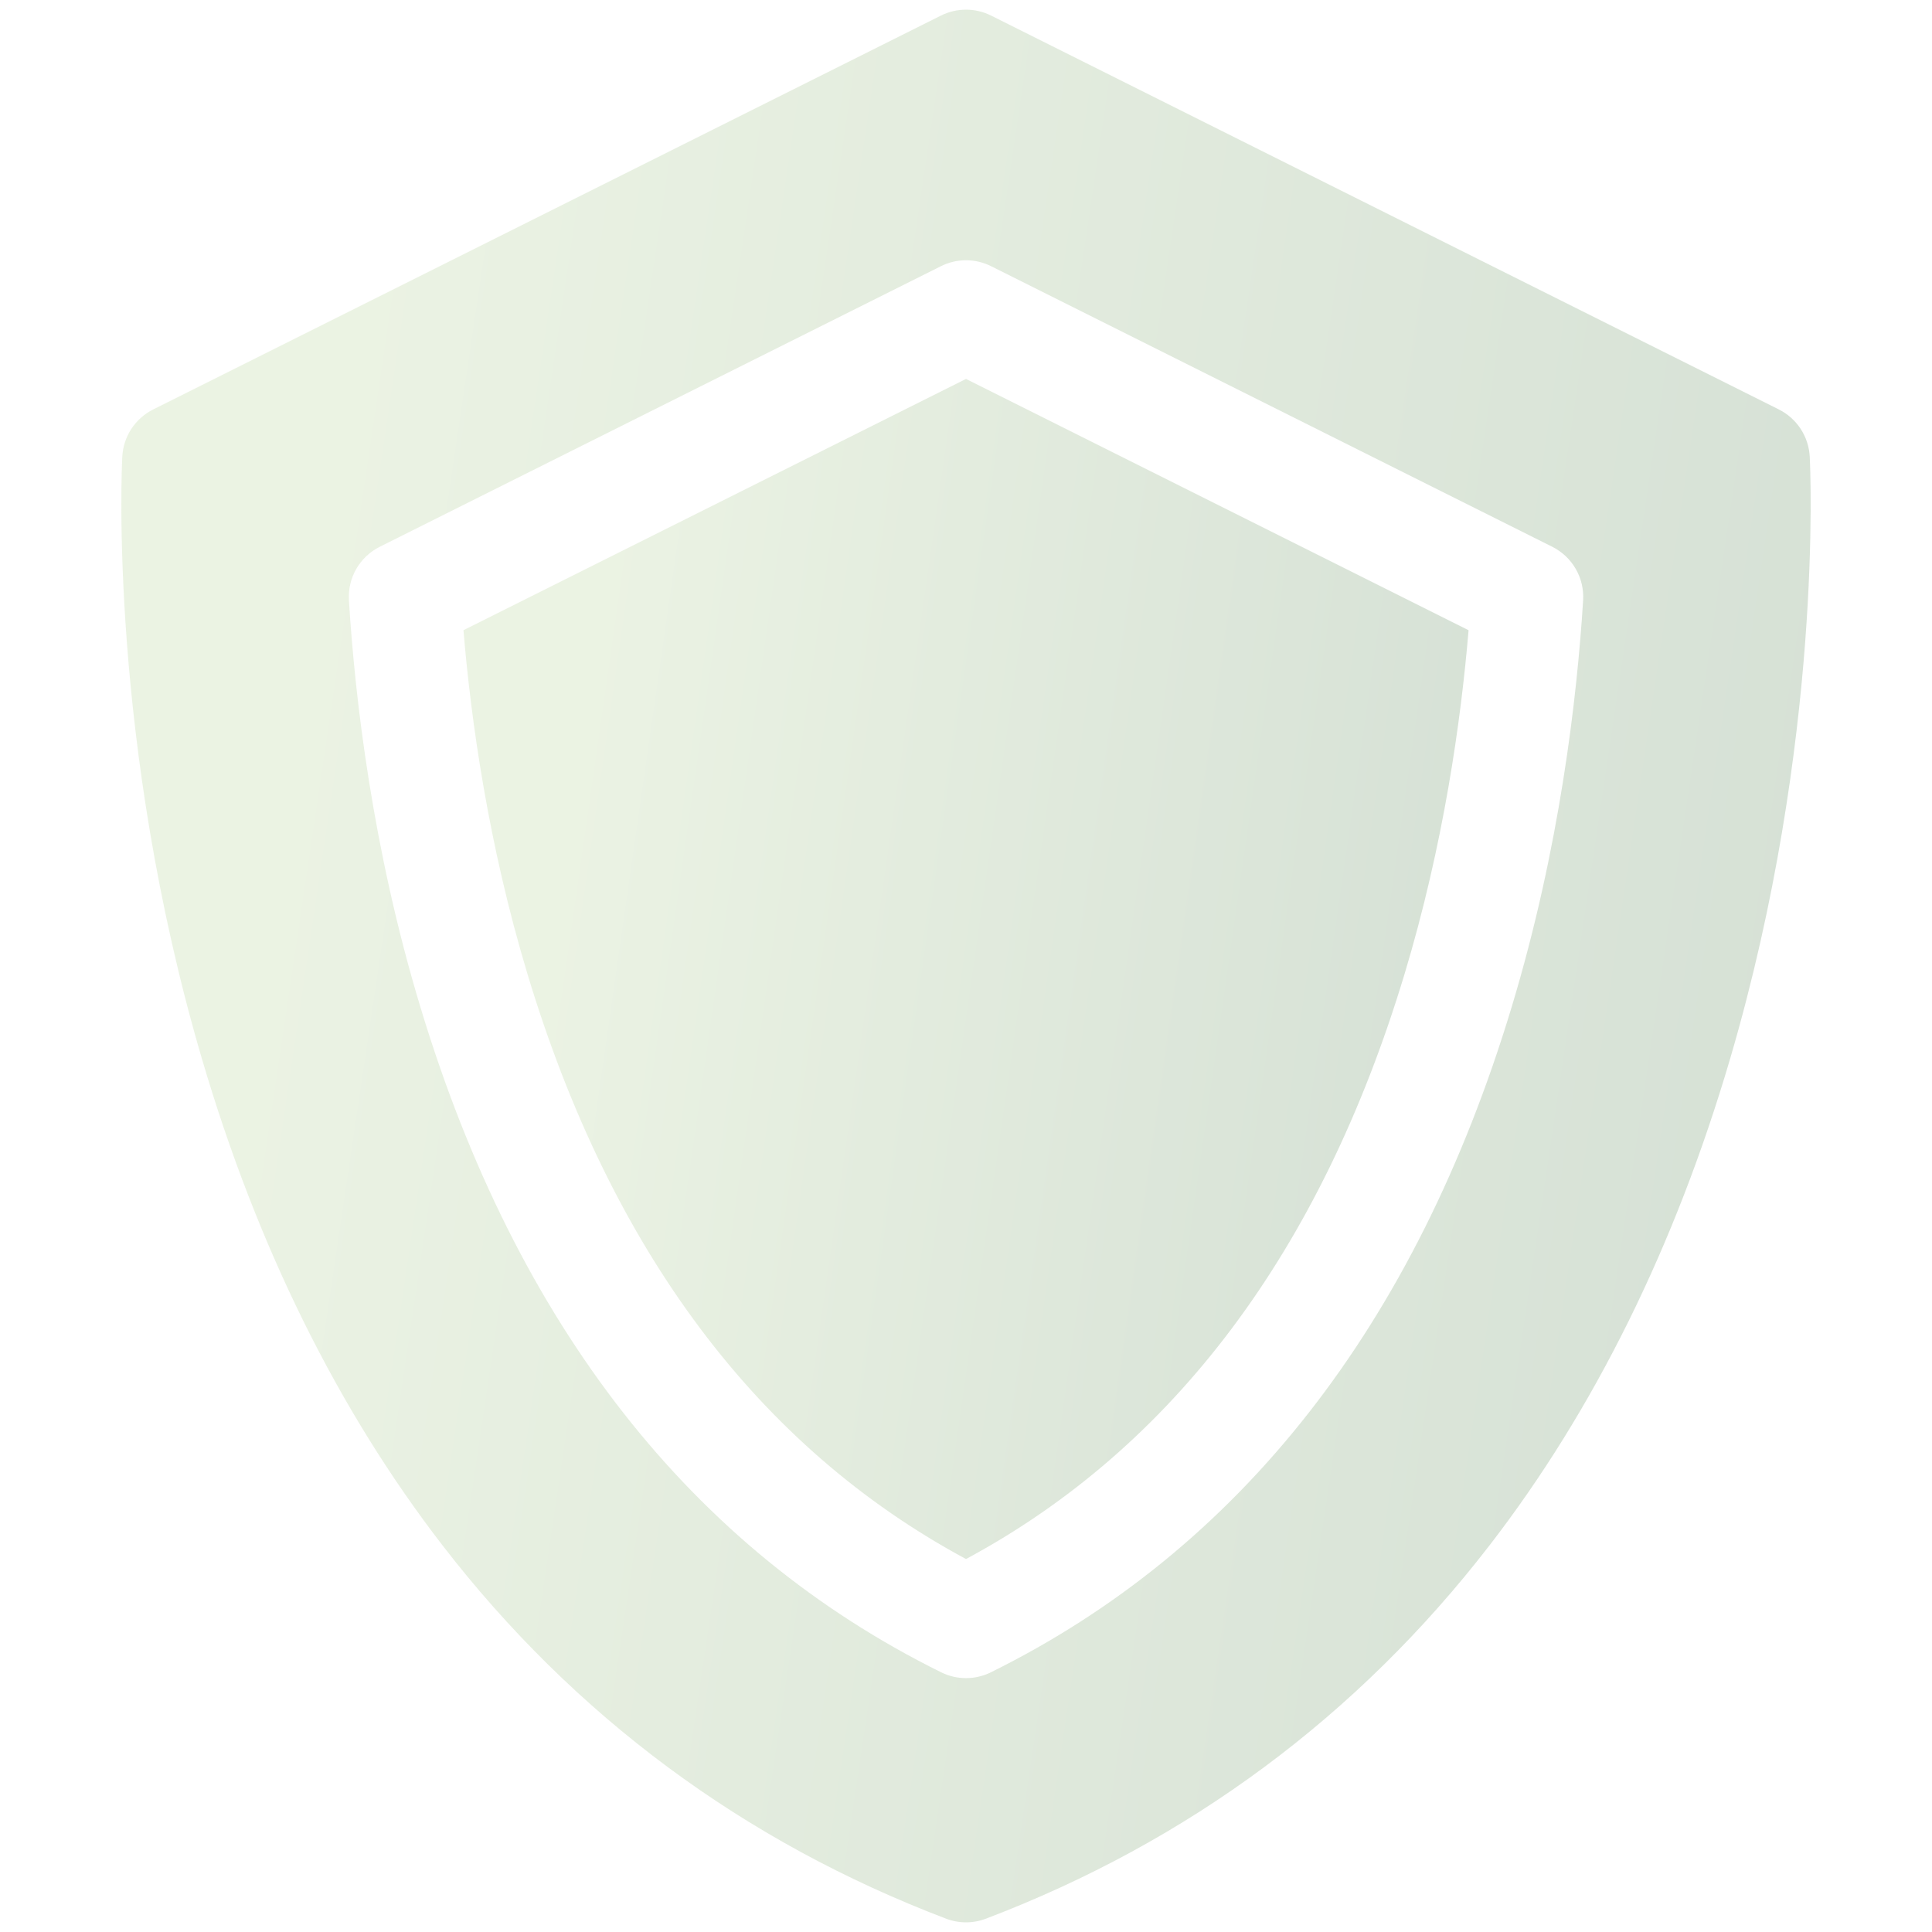
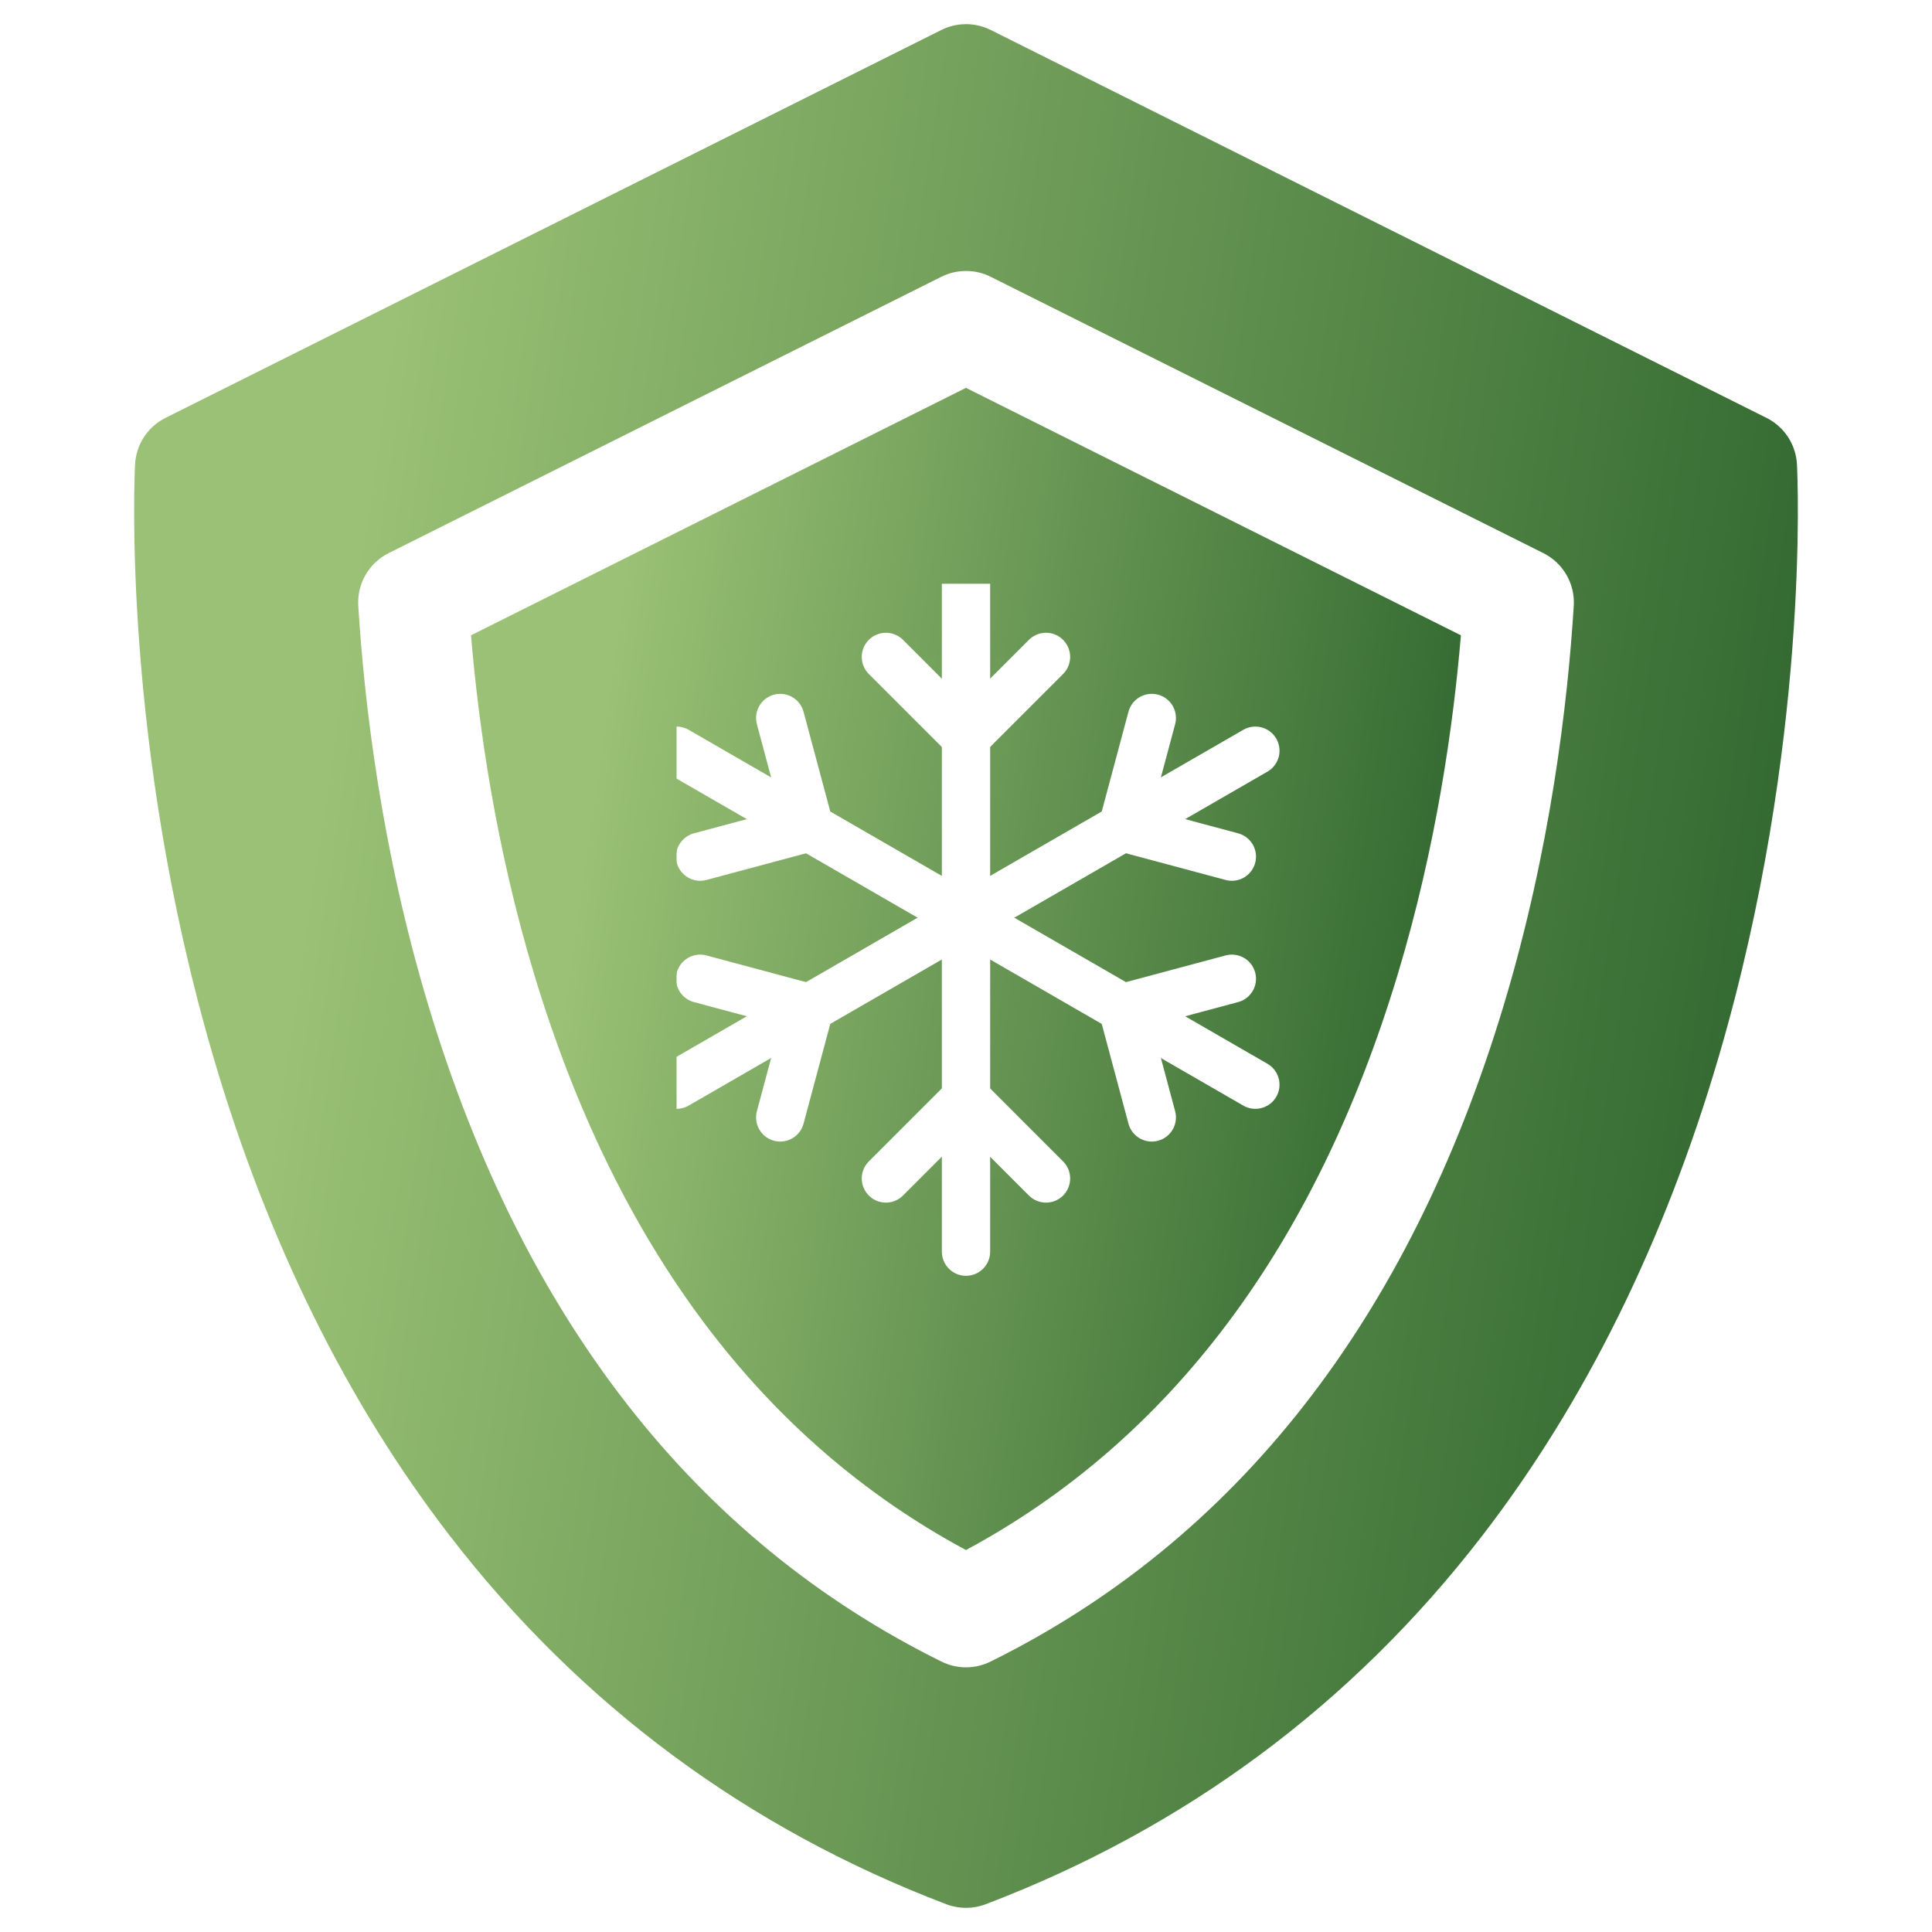
- <svg xmlns="http://www.w3.org/2000/svg" viewBox="0 0 200 200" width="200" height="200" fill="none">
+ <svg xmlns="http://www.w3.org/2000/svg" viewBox="0 0 80 80" width="80" height="80" fill="none">
+   <mask id="mask_0" width="30" height="30" x="0" y="0" maskUnits="objectBoundingBox">
+     <g filter="url(#pixso_custom_mask_type_outline)">
+       <g id="a">
+         <path id="Vector" d="M0 30L30 30L30 0L0 0L0 30Z" fill="rgb(255,255,255)" fill-rule="nonzero" transform="matrix(1,0,0,-1,25,53)" />
+         <path id="Vector" d="M30 30L0 30L0 0L30 0L30 30ZM29 1L1 1L1 29L29 29L29 1Z" fill="rgb(255,255,255)" fill-rule="evenodd" transform="matrix(1,0,0,-1,25,53)" />
+       </g>
+     </g>
+   </mask>
  <defs>
-     <linearGradient id="paint_linear_13" x1="55.98" x2="154.148" y1="114.601" y2="128.638" gradientUnits="userSpaceOnUse">
+     <linearGradient id="paint_linear_0" x1="22.657" x2="61.329" y1="45.752" y2="51.282" gradientUnits="userSpaceOnUse">
      <stop stop-color="rgb(154,193,117)" offset="0" stop-opacity="1" />
      <stop stop-color="rgb(42,98,43)" offset="1" stop-opacity="1" />
    </linearGradient>
-     <linearGradient id="paint_linear_14" x1="26.015" x2="190.759" y1="123.163" y2="147.591" gradientUnits="userSpaceOnUse">
+     <filter id="pixso_custom_mask_type_outline">
+       <feColorMatrix type="matrix" values="0 0 0 0 1 0 0 0 0 1 0 0 0 0 1 0 0 0 1 0 " />
+     </filter>
+     <linearGradient id="paint_linear_1" x1="10.854" x2="75.753" y1="49.125" y2="58.748" gradientUnits="userSpaceOnUse">
      <stop stop-color="rgb(154,193,117)" offset="0" stop-opacity="1" />
      <stop stop-color="rgb(42,98,43)" offset="1" stop-opacity="1" />
    </linearGradient>
  </defs>
-   <rect id="icon/risk" width="200" height="200" x="0" y="0" />
+   <rect id="icon/risk" width="80" height="80" x="0" y="0" />
  <g id="Group">
-     <path id="Vector" d="M47.977 65.24C48.759 74.604 50.557 87.43 54.624 100.898C63.262 129.498 78.521 149.834 100.001 161.391C121.482 149.834 136.741 129.498 145.378 100.898C149.445 87.431 151.242 74.605 152.026 65.24L100.001 39.228L47.977 65.24Z" fill="url(#paint_linear_13)" fill-opacity="0.2" fill-rule="nonzero" />
-     <path id="Vector" d="M187.344 47.274C187.29 46.249 186.966 45.257 186.404 44.398C185.842 43.54 185.063 42.846 184.145 42.387L102.595 1.612C101.79 1.21 100.902 1 100.001 1C99.101 1 98.213 1.21 97.407 1.612L15.858 42.387C14.94 42.846 14.16 43.54 13.598 44.398C13.037 45.257 12.712 46.249 12.659 47.274C12.597 48.461 11.256 76.73 20.886 109.549C26.584 128.968 34.965 145.928 45.796 159.96C59.445 177.641 76.988 190.649 97.938 198.621C99.267 199.126 100.735 199.126 102.064 198.621C123.014 190.649 140.557 177.641 154.207 159.96C165.038 145.928 173.419 128.968 179.117 109.549C188.747 76.73 187.405 48.461 187.344 47.274ZM102.572 173.118C101.773 173.513 100.893 173.719 100.001 173.719C99.109 173.719 98.23 173.513 97.43 173.118C71.601 160.347 53.462 137.177 43.519 104.252C38.545 87.785 36.75 72.267 36.12 62.15C36.049 61.013 36.314 59.881 36.882 58.894C37.45 57.907 38.296 57.11 39.315 56.601L97.408 27.555C98.213 27.152 99.101 26.942 100.002 26.942C100.902 26.942 101.79 27.152 102.596 27.555L160.689 56.601C161.707 57.11 162.554 57.908 163.122 58.895C163.69 59.881 163.955 61.014 163.884 62.15C163.254 72.268 161.458 87.786 156.485 104.252C146.541 137.176 128.402 160.346 102.572 173.118Z" fill="url(#paint_linear_14)" fill-opacity="0.2" fill-rule="nonzero" />
+     <path id="Vector" d="M19.504 26.307C19.812 29.996 20.52 35.048 22.122 40.354C25.525 51.62 31.537 59.632 39.998 64.184C48.46 59.632 54.472 51.62 57.874 40.354C59.476 35.049 60.184 29.996 60.493 26.307L39.998 16.06L19.504 26.307Z" fill="url(#paint_linear_0)" fill-rule="nonzero" />
+     <g id="Group">
+       <g id="Clip path group" mask="url(#mask_0)">
+         <g id="Group">
+           <path id="Vector" d="M0 0L11.982 6.914" fill="rgb(255,255,255)" fill-opacity="0.01" fill-rule="nonzero" transform="matrix(1,0,0,-1,28.0156,44.9141)" />
+           <path id="Vector" d="M0 0L11.982 6.914" fill-rule="nonzero" stroke="rgb(255,255,255)" stroke-linecap="round" stroke-linejoin="round" stroke-width="2" transform="matrix(1,0,0,-1,28.0156,44.9141)" />
+           <path id="Vector" d="M0 5.741L4.528 4.528L3.315 0" fill="rgb(255,255,255)" fill-opacity="0.01" fill-rule="nonzero" transform="matrix(1,0,0,-1,28.9922,46.2693)" />
+           <path id="Vector" d="M0 5.741L4.528 4.528L3.315 0" fill-rule="nonzero" stroke="rgb(255,255,255)" stroke-linecap="round" stroke-linejoin="round" stroke-width="2" transform="matrix(1,0,0,-1,28.9922,46.2693)" />
+           <path id="Vector" d="M11.982 6.914L0 0" fill="rgb(255,255,255)" fill-opacity="0.01" fill-rule="nonzero" transform="matrix(1,0,0,-1,40,38)" />
+           <path id="Vector" d="M11.982 6.914L0 0" fill-rule="nonzero" stroke="rgb(255,255,255)" stroke-linecap="round" stroke-linejoin="round" stroke-width="2" transform="matrix(1,0,0,-1,40,38)" />
+           <path id="Vector" d="M1.213 5.741L0 1.213L4.528 0" fill="rgb(255,255,255)" fill-opacity="0.01" fill-rule="nonzero" transform="matrix(1,0,0,-1,46.4805,35.4714)" />
+           <path id="Vector" d="M1.213 5.741L0 1.213L4.528 0" fill-rule="nonzero" stroke="rgb(255,255,255)" stroke-linecap="round" stroke-linejoin="round" stroke-width="2" transform="matrix(1,0,0,-1,46.4805,35.4714)" />
+           <path id="Vector" d="M0 0L13.828 0" stroke="rgb(255,255,255)" stroke-linecap="round" stroke-linejoin="round" stroke-width="2" transform="matrix(0,-1,-1,-0,40,51.8281)" />
+           <path id="Vector" d="M0 0L3.315 3.315L6.629 0" fill="rgb(255,255,255)" fill-opacity="0.01" fill-rule="nonzero" transform="matrix(1,0,0,-1,36.6836,48.7979)" />
+           <path id="Vector" d="M0 0L3.315 3.315L6.629 0" fill-rule="nonzero" stroke="rgb(255,255,255)" stroke-linecap="round" stroke-linejoin="round" stroke-width="2" transform="matrix(1,0,0,-1,36.6836,48.7979)" />
+           <path id="Vector" d="M13.828 0L0 0" stroke="rgb(255,255,255)" stroke-linecap="round" stroke-linejoin="round" stroke-width="2" transform="matrix(0,-1,-1,-0,40,38)" />
+           <path id="Vector" d="M0 3.315L3.315 0L6.629 3.315" fill="rgb(255,255,255)" fill-opacity="0.01" fill-rule="nonzero" transform="matrix(1,0,0,-1,36.6836,30.5166)" />
+           <path id="Vector" d="M0 3.315L3.315 0L6.629 3.315" fill-rule="nonzero" stroke="rgb(255,255,255)" stroke-linecap="round" stroke-linejoin="round" stroke-width="2" transform="matrix(1,0,0,-1,36.6836,30.5166)" />
+           <path id="Vector" d="M11.982 0L0 6.914" fill="rgb(255,255,255)" fill-opacity="0.01" fill-rule="nonzero" transform="matrix(1,0,0,-1,40,44.9141)" />
+           <path id="Vector" d="M11.982 0L0 6.914" fill-rule="nonzero" stroke="rgb(255,255,255)" stroke-linecap="round" stroke-linejoin="round" stroke-width="2" transform="matrix(1,0,0,-1,40,44.9141)" />
+           <path id="Vector" d="M1.213 0L0 4.528L4.528 5.741" fill="rgb(255,255,255)" fill-opacity="0.01" fill-rule="nonzero" transform="matrix(1,0,0,-1,46.4805,46.2695)" />
+           <path id="Vector" d="M1.213 0L0 4.528L4.528 5.741" fill-rule="nonzero" stroke="rgb(255,255,255)" stroke-linecap="round" stroke-linejoin="round" stroke-width="2" transform="matrix(1,0,0,-1,46.4805,46.2695)" />
+           <path id="Vector" d="M0 6.914L11.982 0" fill="rgb(255,255,255)" fill-opacity="0.01" fill-rule="nonzero" transform="matrix(1,0,0,-1,28.0156,38)" />
+           <path id="Vector" d="M0 6.914L11.982 0" fill-rule="nonzero" stroke="rgb(255,255,255)" stroke-linecap="round" stroke-linejoin="round" stroke-width="2" transform="matrix(1,0,0,-1,28.0156,38)" />
+           <path id="Vector" d="M0 0L4.528 1.213L3.315 5.741" fill="rgb(255,255,255)" fill-opacity="0.01" fill-rule="nonzero" transform="matrix(1,0,0,-1,28.9922,35.4717)" />
+           <path id="Vector" d="M0 0L4.528 1.213L3.315 5.741" fill-rule="nonzero" stroke="rgb(255,255,255)" stroke-linecap="round" stroke-linejoin="round" stroke-width="2" transform="matrix(1,0,0,-1,28.9922,35.4717)" />
+         </g>
+       </g>
+     </g>
+     <path id="Vector" d="M74.408 19.229C74.387 18.825 74.259 18.435 74.038 18.096C73.817 17.758 73.509 17.485 73.148 17.304L41.022 1.241C40.705 1.083 40.355 1 40 1C39.646 1 39.296 1.083 38.978 1.241L6.853 17.304C6.491 17.485 6.184 17.758 5.963 18.096C5.741 18.435 5.614 18.825 5.593 19.229C5.568 19.697 5.04 30.833 8.834 43.762C11.078 51.412 14.38 58.093 18.647 63.62C24.024 70.586 30.935 75.71 39.188 78.851C39.711 79.05 40.289 79.05 40.813 78.851C49.066 75.71 55.977 70.586 61.354 63.62C65.621 58.093 68.922 51.411 71.167 43.762C74.96 30.833 74.432 19.697 74.408 19.229ZM41.013 68.804C40.698 68.96 40.352 69.041 40 69.041C39.649 69.041 39.302 68.96 38.987 68.804C28.812 63.773 21.667 54.645 17.75 41.675C15.79 35.188 15.083 29.075 14.835 25.089C14.807 24.642 14.911 24.196 15.135 23.807C15.359 23.418 15.692 23.104 16.093 22.903L38.978 11.461C39.296 11.302 39.646 11.22 40.001 11.22C40.355 11.22 40.705 11.302 41.022 11.461L63.907 22.903C64.309 23.104 64.642 23.418 64.866 23.807C65.09 24.196 65.194 24.642 65.166 25.09C64.918 29.075 64.21 35.188 62.251 41.675C58.334 54.645 51.188 63.773 41.013 68.804Z" fill="url(#paint_linear_1)" fill-rule="nonzero" />
  </g>
</svg>
